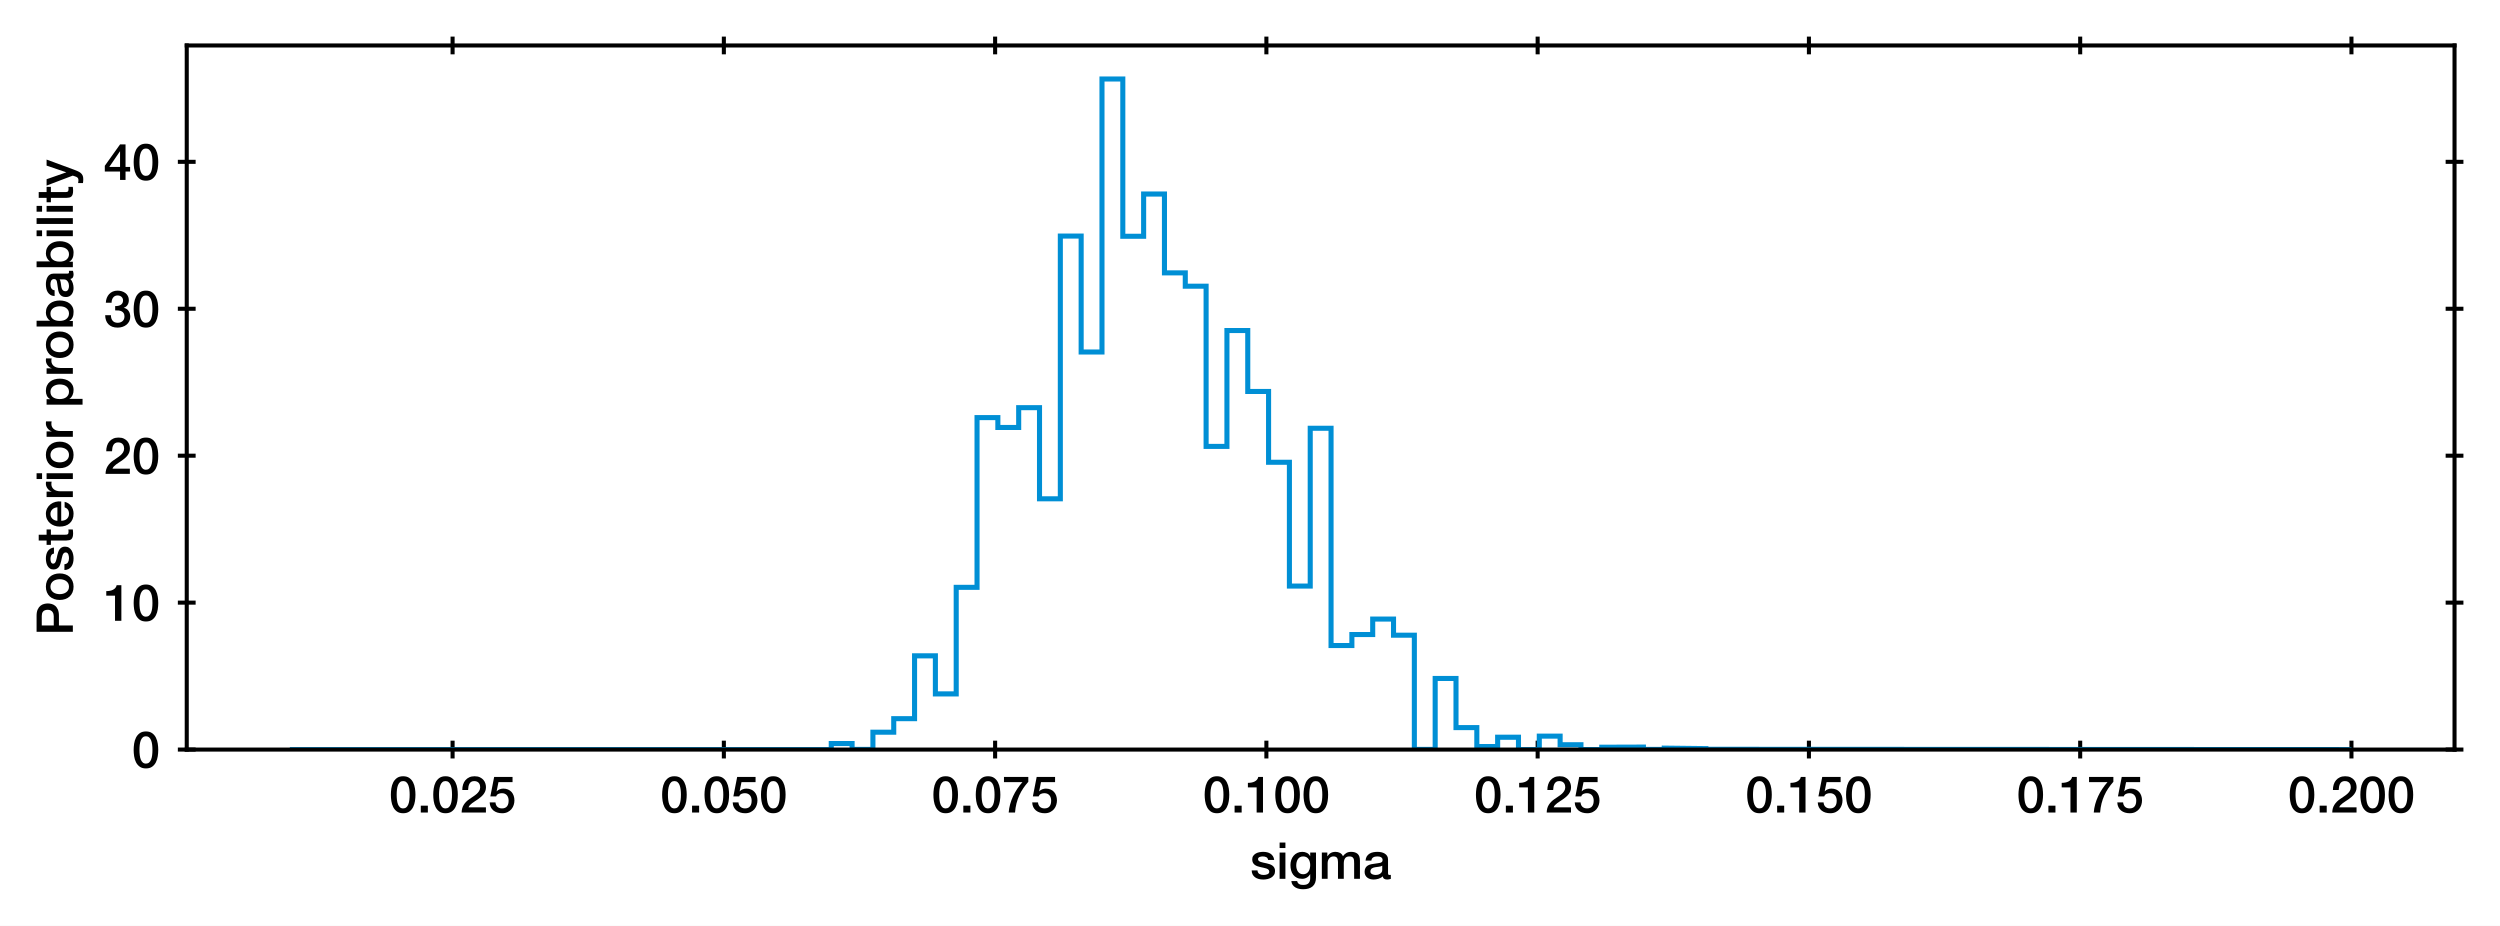
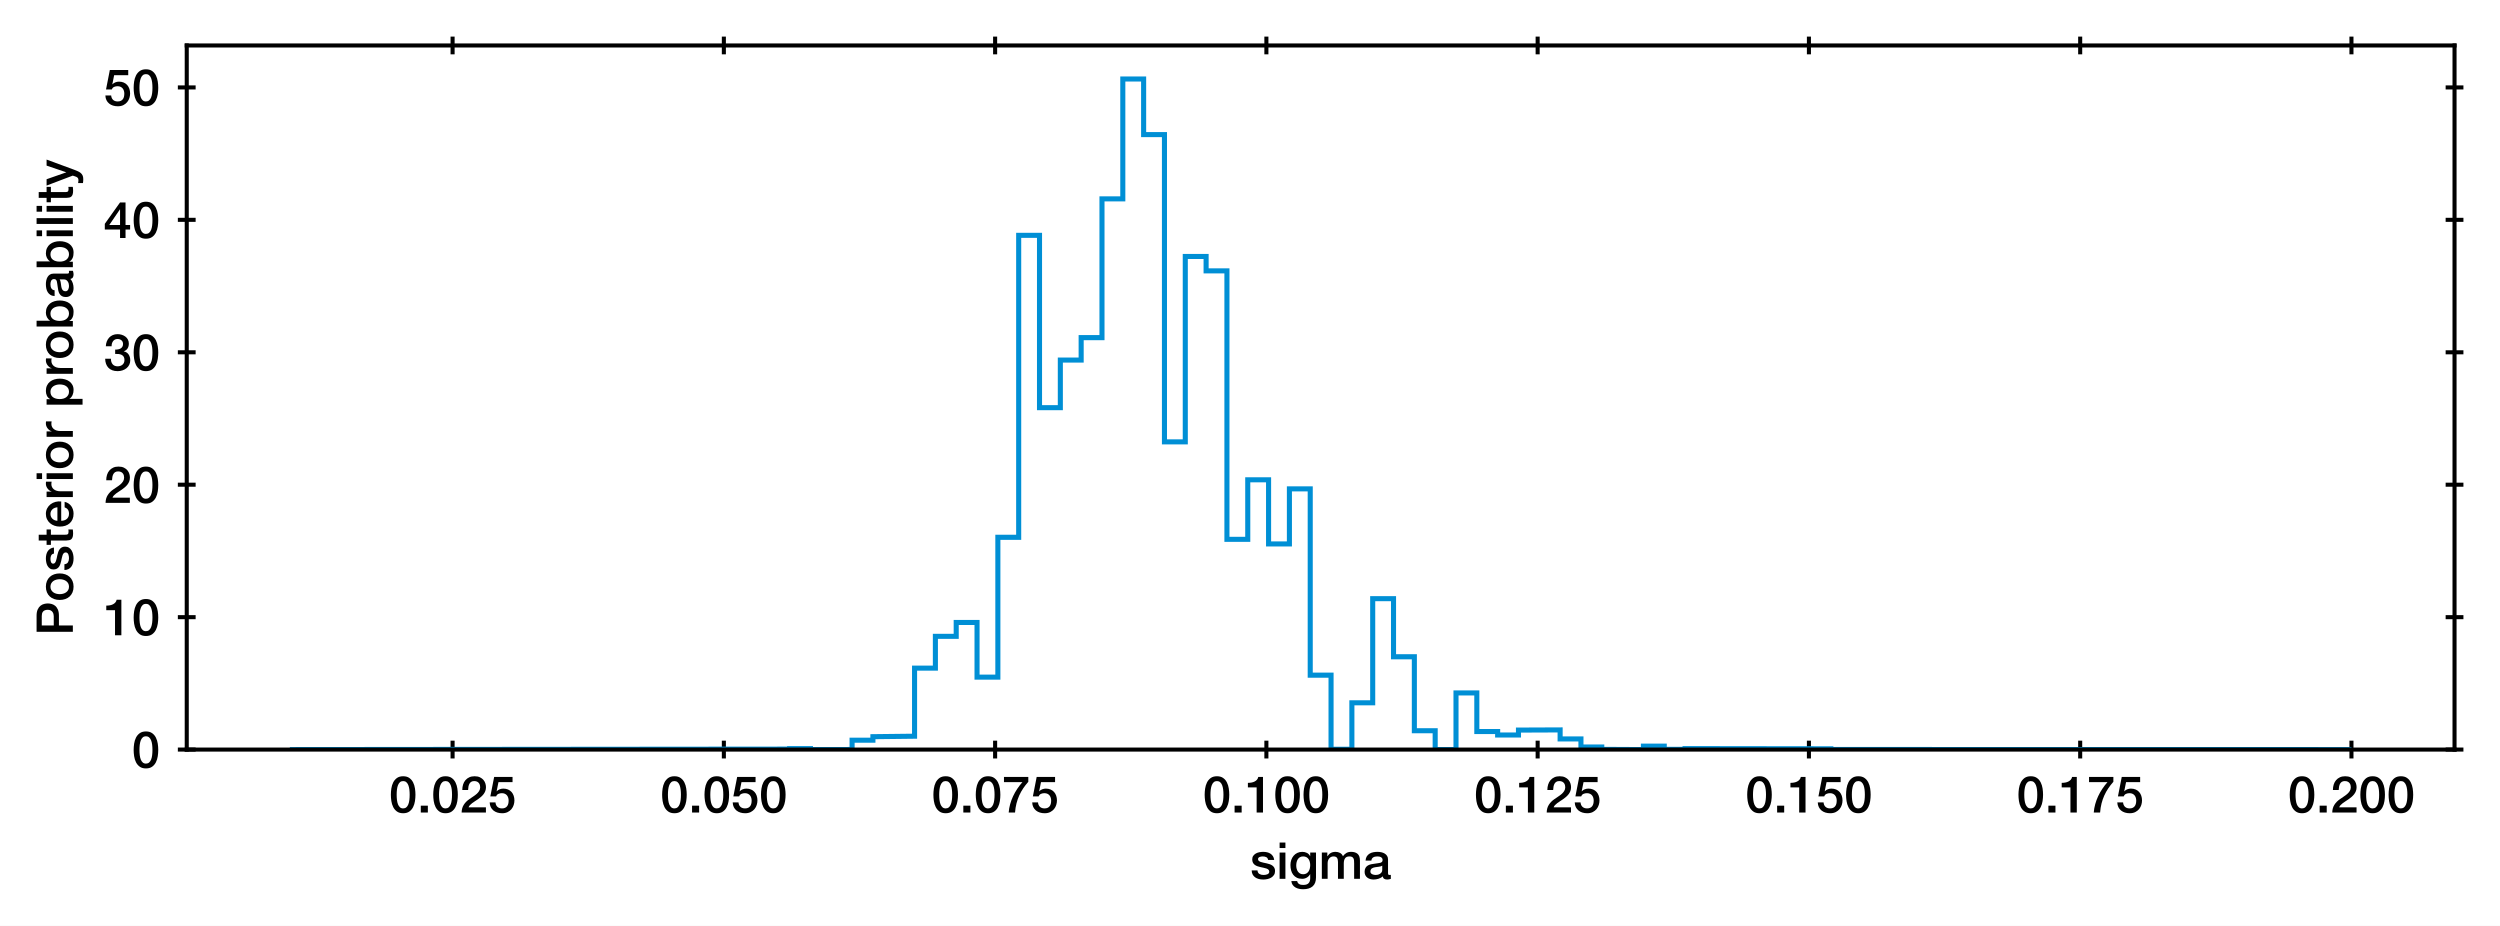
<svg xmlns="http://www.w3.org/2000/svg" xmlns:xlink="http://www.w3.org/1999/xlink" width="492.109pt" height="182.241pt" viewBox="0 0 492.109 182.241" version="1.1">
  <defs>
    <style type="text/css">*{stroke-linejoin: round; stroke-linecap: butt}</style>
  </defs>
  <g id="figure_1">
    <g id="patch_1">
      <path d="M 0 182.241  L 492.109 182.241  L 492.109 0  L 0 0  z " style="fill: #ffffff" />
    </g>
    <g id="axes_1">
      <g id="patch_2">
        <path d="M 36.759 147.55  L 483.159 147.55  L 483.159 8.95  L 36.759 8.95  z " style="fill: #ffffff" />
      </g>
      <g id="matplotlib.axis_1">
        <g id="xtick_1">
          <g id="line2d_1">
            <defs>
-               <path id="m6c14f84d4c" d="M 0 1.75  L 0 -1.75  " style="stroke: #000000; stroke-width: 0.8" />
+               <path id="m38d9c0bdd4" d="M 0 1.75  L 0 -1.75  " style="stroke: #000000; stroke-width: 0.8" />
            </defs>
            <g>
-               <use xlink:href="#m6c14f84d4c" x="89.089" y="147.55" style="stroke: #000000; stroke-width: 0.8" />
+               <use xlink:href="#m38d9c0bdd4" x="89.089" y="147.55" style="stroke: #000000; stroke-width: 0.8" />
            </g>
          </g>
          <g id="line2d_2">
            <g>
-               <use xlink:href="#m6c14f84d4c" x="89.089" y="8.95" style="stroke: #000000; stroke-width: 0.8" />
+               <use xlink:href="#m38d9c0bdd4" x="89.089" y="8.95" style="stroke: #000000; stroke-width: 0.8" />
            </g>
          </g>
          <g id="text_1">
            <g transform="translate(76.57997 159.9406)scale(0.1 -0.1)">
              <defs>
                <path id="HelveticaNeue-Medium-30" d="M 1779 4570  Q 2259 4570 2563 4349  Q 2867 4128 3036 3785  Q 3206 3443 3267 3033  Q 3328 2624 3328 2240  Q 3328 1856 3267 1446  Q 3206 1037 3036 694  Q 2867 352 2563 131  Q 2259 -90 1779 -90  Q 1299 -90 995 131  Q 691 352 521 694  Q 352 1037 291 1446  Q 230 1856 230 2240  Q 230 2624 291 3033  Q 352 3443 521 3785  Q 691 4128 995 4349  Q 1299 4570 1779 4570  z M 1779 518  Q 2016 518 2176 656  Q 2336 794 2429 1027  Q 2522 1261 2560 1574  Q 2598 1888 2598 2240  Q 2598 2592 2560 2902  Q 2522 3213 2429 3449  Q 2336 3686 2176 3824  Q 2016 3962 1779 3962  Q 1536 3962 1379 3824  Q 1222 3686 1129 3449  Q 1037 3213 998 2902  Q 960 2592 960 2240  Q 960 1888 998 1574  Q 1037 1261 1129 1027  Q 1222 794 1379 656  Q 1536 518 1779 518  z " transform="scale(0.015625)" />
                <path id="HelveticaNeue-Medium-2e" d="M 442 864  L 1331 864  L 1331 0  L 442 0  L 442 864  z " transform="scale(0.015625)" />
                <path id="HelveticaNeue-Medium-32" d="M 3309 0  L 250 0  Q 256 557 518 973  Q 781 1389 1235 1696  Q 1453 1856 1689 2006  Q 1926 2157 2124 2329  Q 2323 2502 2451 2704  Q 2579 2906 2586 3168  Q 2586 3290 2557 3427  Q 2528 3565 2445 3683  Q 2362 3802 2214 3882  Q 2067 3962 1830 3962  Q 1613 3962 1469 3875  Q 1325 3789 1238 3638  Q 1152 3488 1110 3283  Q 1069 3078 1062 2842  L 333 2842  Q 333 3213 432 3529  Q 531 3846 729 4076  Q 928 4307 1213 4438  Q 1498 4570 1875 4570  Q 2285 4570 2560 4435  Q 2835 4301 3004 4096  Q 3174 3891 3244 3651  Q 3315 3411 3315 3194  Q 3315 2925 3232 2707  Q 3149 2490 3008 2307  Q 2867 2125 2688 1971  Q 2509 1818 2317 1683  Q 2125 1549 1933 1427  Q 1741 1306 1577 1184  Q 1414 1062 1292 931  Q 1171 800 1126 653  L 3309 653  L 3309 0  z " transform="scale(0.015625)" />
                <path id="HelveticaNeue-Medium-35" d="M 787 4480  L 3104 4480  L 3104 3827  L 1331 3827  L 1101 2688  L 1114 2675  Q 1261 2842 1488 2928  Q 1715 3014 1939 3014  Q 2272 3014 2534 2902  Q 2797 2790 2976 2588  Q 3155 2387 3248 2112  Q 3341 1837 3341 1517  Q 3341 1248 3254 963  Q 3168 678 2979 444  Q 2790 211 2496 60  Q 2202 -90 1792 -90  Q 1466 -90 1187 -3  Q 909 83 697 256  Q 486 429 361 681  Q 237 934 224 1274  L 954 1274  Q 986 909 1203 713  Q 1421 518 1779 518  Q 2010 518 2170 595  Q 2330 672 2429 806  Q 2528 941 2569 1120  Q 2611 1299 2611 1504  Q 2611 1690 2560 1859  Q 2509 2029 2406 2157  Q 2304 2285 2141 2361  Q 1978 2438 1760 2438  Q 1530 2438 1328 2352  Q 1126 2266 1037 2029  L 307 2029  L 787 4480  z " transform="scale(0.015625)" />
              </defs>
              <use xlink:href="#HelveticaNeue-Medium-30" />
              <use xlink:href="#HelveticaNeue-Medium-2e" x="55.6" />
              <use xlink:href="#HelveticaNeue-Medium-30" x="83.4" />
              <use xlink:href="#HelveticaNeue-Medium-32" x="139" />
              <use xlink:href="#HelveticaNeue-Medium-35" x="194.6" />
            </g>
          </g>
        </g>
        <g id="xtick_2">
          <g id="line2d_3">
            <g>
-               <use xlink:href="#m6c14f84d4c" x="142.486" y="147.55" style="stroke: #000000; stroke-width: 0.8" />
+               <use xlink:href="#m38d9c0bdd4" x="142.486" y="147.55" style="stroke: #000000; stroke-width: 0.8" />
            </g>
          </g>
          <g id="line2d_4">
            <g>
-               <use xlink:href="#m6c14f84d4c" x="142.486" y="8.95" style="stroke: #000000; stroke-width: 0.8" />
+               <use xlink:href="#m38d9c0bdd4" x="142.486" y="8.95" style="stroke: #000000; stroke-width: 0.8" />
            </g>
          </g>
          <g id="text_2">
            <g transform="translate(129.9771 159.9406)scale(0.1 -0.1)">
              <use xlink:href="#HelveticaNeue-Medium-30" />
              <use xlink:href="#HelveticaNeue-Medium-2e" x="55.6" />
              <use xlink:href="#HelveticaNeue-Medium-30" x="83.4" />
              <use xlink:href="#HelveticaNeue-Medium-35" x="139" />
              <use xlink:href="#HelveticaNeue-Medium-30" x="194.6" />
            </g>
          </g>
        </g>
        <g id="xtick_3">
          <g id="line2d_5">
            <g>
-               <use xlink:href="#m6c14f84d4c" x="195.883" y="147.55" style="stroke: #000000; stroke-width: 0.8" />
+               <use xlink:href="#m38d9c0bdd4" x="195.883" y="147.55" style="stroke: #000000; stroke-width: 0.8" />
            </g>
          </g>
          <g id="line2d_6">
            <g>
-               <use xlink:href="#m6c14f84d4c" x="195.883" y="8.95" style="stroke: #000000; stroke-width: 0.8" />
+               <use xlink:href="#m38d9c0bdd4" x="195.883" y="8.95" style="stroke: #000000; stroke-width: 0.8" />
            </g>
          </g>
          <g id="text_3">
            <g transform="translate(183.3742 159.9406)scale(0.1 -0.1)">
              <defs>
                <path id="HelveticaNeue-Medium-37" d="M 224 4480  L 3290 4480  L 3290 3872  Q 2938 3475 2650 3049  Q 2362 2624 2147 2147  Q 1933 1670 1798 1139  Q 1664 608 1619 0  L 819 0  Q 858 531 1002 1049  Q 1146 1568 1373 2054  Q 1600 2541 1901 2989  Q 2202 3437 2547 3827  L 224 3827  L 224 4480  z " transform="scale(0.015625)" />
              </defs>
              <use xlink:href="#HelveticaNeue-Medium-30" />
              <use xlink:href="#HelveticaNeue-Medium-2e" x="55.6" />
              <use xlink:href="#HelveticaNeue-Medium-30" x="83.4" />
              <use xlink:href="#HelveticaNeue-Medium-37" x="139" />
              <use xlink:href="#HelveticaNeue-Medium-35" x="194.6" />
            </g>
          </g>
        </g>
        <g id="xtick_4">
          <g id="line2d_7">
            <g>
-               <use xlink:href="#m6c14f84d4c" x="249.28" y="147.55" style="stroke: #000000; stroke-width: 0.8" />
+               <use xlink:href="#m38d9c0bdd4" x="249.28" y="147.55" style="stroke: #000000; stroke-width: 0.8" />
            </g>
          </g>
          <g id="line2d_8">
            <g>
-               <use xlink:href="#m6c14f84d4c" x="249.28" y="8.95" style="stroke: #000000; stroke-width: 0.8" />
+               <use xlink:href="#m38d9c0bdd4" x="249.28" y="8.95" style="stroke: #000000; stroke-width: 0.8" />
            </g>
          </g>
          <g id="text_4">
            <g transform="translate(236.7714 159.9406)scale(0.1 -0.1)">
              <defs>
                <path id="HelveticaNeue-Medium-31" d="M 339 3738  Q 570 3738 787 3776  Q 1005 3814 1181 3904  Q 1357 3994 1481 4134  Q 1606 4275 1645 4480  L 2240 4480  L 2240 0  L 1440 0  L 1440 3162  L 339 3162  L 339 3738  z " transform="scale(0.015625)" />
              </defs>
              <use xlink:href="#HelveticaNeue-Medium-30" />
              <use xlink:href="#HelveticaNeue-Medium-2e" x="55.6" />
              <use xlink:href="#HelveticaNeue-Medium-31" x="83.4" />
              <use xlink:href="#HelveticaNeue-Medium-30" x="139" />
              <use xlink:href="#HelveticaNeue-Medium-30" x="194.6" />
            </g>
          </g>
        </g>
        <g id="xtick_5">
          <g id="line2d_9">
            <g>
-               <use xlink:href="#m6c14f84d4c" x="302.677" y="147.55" style="stroke: #000000; stroke-width: 0.8" />
+               <use xlink:href="#m38d9c0bdd4" x="302.677" y="147.55" style="stroke: #000000; stroke-width: 0.8" />
            </g>
          </g>
          <g id="line2d_10">
            <g>
-               <use xlink:href="#m6c14f84d4c" x="302.677" y="8.95" style="stroke: #000000; stroke-width: 0.8" />
+               <use xlink:href="#m38d9c0bdd4" x="302.677" y="8.95" style="stroke: #000000; stroke-width: 0.8" />
            </g>
          </g>
          <g id="text_5">
            <g transform="translate(290.1685 159.9406)scale(0.1 -0.1)">
              <use xlink:href="#HelveticaNeue-Medium-30" />
              <use xlink:href="#HelveticaNeue-Medium-2e" x="55.6" />
              <use xlink:href="#HelveticaNeue-Medium-31" x="83.4" />
              <use xlink:href="#HelveticaNeue-Medium-32" x="139" />
              <use xlink:href="#HelveticaNeue-Medium-35" x="194.6" />
            </g>
          </g>
        </g>
        <g id="xtick_6">
          <g id="line2d_11">
            <g>
-               <use xlink:href="#m6c14f84d4c" x="356.074" y="147.55" style="stroke: #000000; stroke-width: 0.8" />
+               <use xlink:href="#m38d9c0bdd4" x="356.074" y="147.55" style="stroke: #000000; stroke-width: 0.8" />
            </g>
          </g>
          <g id="line2d_12">
            <g>
-               <use xlink:href="#m6c14f84d4c" x="356.074" y="8.95" style="stroke: #000000; stroke-width: 0.8" />
+               <use xlink:href="#m38d9c0bdd4" x="356.074" y="8.95" style="stroke: #000000; stroke-width: 0.8" />
            </g>
          </g>
          <g id="text_6">
            <g transform="translate(343.5656 159.9406)scale(0.1 -0.1)">
              <use xlink:href="#HelveticaNeue-Medium-30" />
              <use xlink:href="#HelveticaNeue-Medium-2e" x="55.6" />
              <use xlink:href="#HelveticaNeue-Medium-31" x="83.4" />
              <use xlink:href="#HelveticaNeue-Medium-35" x="139" />
              <use xlink:href="#HelveticaNeue-Medium-30" x="194.6" />
            </g>
          </g>
        </g>
        <g id="xtick_7">
          <g id="line2d_13">
            <g>
-               <use xlink:href="#m6c14f84d4c" x="409.471" y="147.55" style="stroke: #000000; stroke-width: 0.8" />
+               <use xlink:href="#m38d9c0bdd4" x="409.471" y="147.55" style="stroke: #000000; stroke-width: 0.8" />
            </g>
          </g>
          <g id="line2d_14">
            <g>
-               <use xlink:href="#m6c14f84d4c" x="409.471" y="8.95" style="stroke: #000000; stroke-width: 0.8" />
+               <use xlink:href="#m38d9c0bdd4" x="409.471" y="8.95" style="stroke: #000000; stroke-width: 0.8" />
            </g>
          </g>
          <g id="text_7">
            <g transform="translate(396.9627 159.9406)scale(0.1 -0.1)">
              <use xlink:href="#HelveticaNeue-Medium-30" />
              <use xlink:href="#HelveticaNeue-Medium-2e" x="55.6" />
              <use xlink:href="#HelveticaNeue-Medium-31" x="83.4" />
              <use xlink:href="#HelveticaNeue-Medium-37" x="139" />
              <use xlink:href="#HelveticaNeue-Medium-35" x="194.6" />
            </g>
          </g>
        </g>
        <g id="xtick_8">
          <g id="line2d_15">
            <g>
-               <use xlink:href="#m6c14f84d4c" x="462.868" y="147.55" style="stroke: #000000; stroke-width: 0.8" />
+               <use xlink:href="#m38d9c0bdd4" x="462.868" y="147.55" style="stroke: #000000; stroke-width: 0.8" />
            </g>
          </g>
          <g id="line2d_16">
            <g>
-               <use xlink:href="#m6c14f84d4c" x="462.868" y="8.95" style="stroke: #000000; stroke-width: 0.8" />
+               <use xlink:href="#m38d9c0bdd4" x="462.868" y="8.95" style="stroke: #000000; stroke-width: 0.8" />
            </g>
          </g>
          <g id="text_8">
            <g transform="translate(450.3599 159.9406)scale(0.1 -0.1)">
              <use xlink:href="#HelveticaNeue-Medium-30" />
              <use xlink:href="#HelveticaNeue-Medium-2e" x="55.6" />
              <use xlink:href="#HelveticaNeue-Medium-32" x="83.4" />
              <use xlink:href="#HelveticaNeue-Medium-30" x="139" />
              <use xlink:href="#HelveticaNeue-Medium-30" x="194.6" />
            </g>
          </g>
        </g>
        <g id="text_9">
          <g transform="translate(246.0648 172.9906)scale(0.1 -0.1)">
            <defs>
              <path id="HelveticaNeue-Medium-73" d="M 934 1062  Q 966 742 1177 614  Q 1389 486 1683 486  Q 1786 486 1917 502  Q 2048 518 2163 563  Q 2278 608 2352 694  Q 2426 781 2419 921  Q 2413 1062 2317 1152  Q 2221 1242 2070 1296  Q 1920 1350 1728 1388  Q 1536 1427 1338 1472  Q 1133 1517 944 1581  Q 755 1645 604 1753  Q 454 1862 364 2032  Q 275 2202 275 2451  Q 275 2720 406 2902  Q 538 3085 739 3197  Q 941 3309 1187 3353  Q 1434 3398 1658 3398  Q 1914 3398 2147 3344  Q 2381 3290 2569 3168  Q 2758 3046 2883 2851  Q 3008 2656 3040 2381  L 2278 2381  Q 2227 2643 2038 2732  Q 1850 2822 1606 2822  Q 1530 2822 1424 2809  Q 1318 2797 1225 2761  Q 1133 2726 1069 2659  Q 1005 2592 1005 2483  Q 1005 2349 1097 2265  Q 1190 2182 1340 2128  Q 1491 2074 1683 2035  Q 1875 1997 2080 1952  Q 2278 1907 2470 1843  Q 2662 1779 2812 1670  Q 2963 1562 3056 1395  Q 3149 1229 3149 986  Q 3149 691 3014 486  Q 2880 282 2665 154  Q 2451 26 2188 -32  Q 1926 -90 1670 -90  Q 1357 -90 1091 -19  Q 826 51 630 195  Q 435 339 323 553  Q 211 768 205 1062  L 934 1062  z " transform="scale(0.015625)" />
              <path id="HelveticaNeue-Medium-69" d="M 403 4570  L 1133 4570  L 1133 3878  L 403 3878  L 403 4570  z M 403 3309  L 1133 3309  L 1133 0  L 403 0  L 403 3309  z " transform="scale(0.015625)" />
              <path id="HelveticaNeue-Medium-67" d="M 3443 173  Q 3443 -576 3024 -944  Q 2605 -1312 1818 -1312  Q 1568 -1312 1315 -1261  Q 1062 -1210 854 -1088  Q 646 -966 505 -768  Q 365 -570 339 -282  L 1069 -282  Q 1101 -435 1177 -531  Q 1254 -627 1360 -681  Q 1466 -736 1594 -752  Q 1722 -768 1862 -768  Q 2304 -768 2509 -550  Q 2714 -333 2714 77  L 2714 582  L 2701 582  Q 2547 307 2281 153  Q 2016 0 1709 0  Q 1312 0 1033 137  Q 755 275 572 515  Q 390 755 307 1068  Q 224 1382 224 1741  Q 224 2074 326 2374  Q 429 2675 621 2902  Q 813 3130 1091 3264  Q 1370 3398 1722 3398  Q 2035 3398 2297 3267  Q 2560 3136 2701 2854  L 2714 2854  L 2714 3309  L 3443 3309  L 3443 173  z M 1824 576  Q 2067 576 2236 675  Q 2406 774 2512 937  Q 2618 1101 2666 1309  Q 2714 1517 2714 1728  Q 2714 1939 2662 2137  Q 2611 2336 2505 2489  Q 2400 2643 2230 2732  Q 2061 2822 1824 2822  Q 1581 2822 1414 2720  Q 1248 2618 1145 2454  Q 1043 2291 998 2083  Q 954 1875 954 1670  Q 954 1466 1005 1270  Q 1056 1075 1161 921  Q 1267 768 1430 672  Q 1594 576 1824 576  z " transform="scale(0.015625)" />
              <path id="HelveticaNeue-Medium-6d" d="M 384 3309  L 1075 3309  L 1075 2848  L 1094 2848  Q 1178 2970 1274 3072  Q 1370 3174 1488 3244  Q 1606 3315 1760 3356  Q 1914 3398 2112 3398  Q 2413 3398 2672 3264  Q 2931 3130 3040 2848  Q 3226 3104 3469 3251  Q 3712 3398 4077 3398  Q 4602 3398 4893 3142  Q 5184 2886 5184 2285  L 5184 0  L 4454 0  L 4454 1933  Q 4454 2131 4441 2294  Q 4429 2458 4368 2576  Q 4307 2694 4185 2758  Q 4064 2822 3853 2822  Q 3482 2822 3315 2592  Q 3149 2362 3149 1939  L 3149 0  L 2419 0  L 2419 2125  Q 2419 2470 2294 2646  Q 2170 2822 1837 2822  Q 1696 2822 1565 2764  Q 1434 2707 1334 2598  Q 1235 2490 1174 2330  Q 1114 2170 1114 1965  L 1114 0  L 384 0  L 384 3309  z " transform="scale(0.015625)" />
              <path id="HelveticaNeue-Medium-61" d="M 3155 736  Q 3155 602 3190 544  Q 3226 486 3328 486  Q 3360 486 3405 486  Q 3450 486 3507 499  L 3507 -6  Q 3469 -19 3408 -35  Q 3347 -51 3283 -64  Q 3219 -77 3155 -83  Q 3091 -90 3046 -90  Q 2822 -90 2675 0  Q 2528 90 2483 314  Q 2266 102 1949 6  Q 1632 -90 1338 -90  Q 1114 -90 909 -29  Q 704 32 547 150  Q 390 269 297 451  Q 205 634 205 877  Q 205 1184 317 1376  Q 429 1568 611 1677  Q 794 1786 1021 1834  Q 1248 1882 1478 1907  Q 1677 1946 1856 1962  Q 2035 1978 2172 2016  Q 2310 2054 2390 2134  Q 2470 2214 2470 2374  Q 2470 2515 2403 2604  Q 2336 2694 2237 2742  Q 2138 2790 2016 2806  Q 1894 2822 1786 2822  Q 1478 2822 1280 2694  Q 1082 2566 1056 2298  L 326 2298  Q 346 2618 480 2829  Q 614 3040 822 3168  Q 1030 3296 1292 3347  Q 1555 3398 1830 3398  Q 2074 3398 2310 3347  Q 2547 3296 2736 3181  Q 2925 3066 3040 2883  Q 3155 2701 3155 2438  L 3155 736  z M 2426 1658  Q 2259 1549 2016 1526  Q 1773 1504 1530 1459  Q 1414 1440 1305 1405  Q 1197 1370 1113 1309  Q 1030 1248 982 1149  Q 934 1050 934 909  Q 934 787 1004 704  Q 1075 621 1174 573  Q 1274 525 1392 505  Q 1510 486 1606 486  Q 1728 486 1869 518  Q 2010 550 2134 627  Q 2259 704 2342 822  Q 2426 941 2426 1114  L 2426 1658  z " transform="scale(0.015625)" />
            </defs>
            <use xlink:href="#HelveticaNeue-Medium-73" />
            <use xlink:href="#HelveticaNeue-Medium-69" x="51.9" />
            <use xlink:href="#HelveticaNeue-Medium-67" x="76" />
            <use xlink:href="#HelveticaNeue-Medium-6d" x="135.3" />
            <use xlink:href="#HelveticaNeue-Medium-61" x="222.3" />
          </g>
        </g>
      </g>
      <g id="matplotlib.axis_2">
        <g id="ytick_1">
          <g id="line2d_17">
            <defs>
-               <path id="m6de3716baa" d="M 1.75 0  L -1.75 -0  " style="stroke: #000000; stroke-width: 0.8" />
+               <path id="ma0e7d5ade1" d="M 1.75 0  L -1.75 -0  " style="stroke: #000000; stroke-width: 0.8" />
            </defs>
            <g>
-               <use xlink:href="#m6de3716baa" x="36.759" y="147.55" style="stroke: #000000; stroke-width: 0.8" />
+               <use xlink:href="#ma0e7d5ade1" x="36.759" y="147.55" style="stroke: #000000; stroke-width: 0.8" />
            </g>
          </g>
          <g id="line2d_18">
            <g>
-               <use xlink:href="#m6de3716baa" x="483.159" y="147.55" style="stroke: #000000; stroke-width: 0.8" />
+               <use xlink:href="#ma0e7d5ade1" x="483.159" y="147.55" style="stroke: #000000; stroke-width: 0.8" />
            </g>
          </g>
          <g id="text_10">
            <g transform="translate(25.95 151.1203)scale(0.1 -0.1)">
              <use xlink:href="#HelveticaNeue-Medium-30" />
            </g>
          </g>
        </g>
        <g id="ytick_2">
          <g id="line2d_19">
            <g>
-               <use xlink:href="#m6de3716baa" x="36.759" y="118.626" style="stroke: #000000; stroke-width: 0.8" />
+               <use xlink:href="#ma0e7d5ade1" x="36.759" y="121.482" style="stroke: #000000; stroke-width: 0.8" />
            </g>
          </g>
          <g id="line2d_20">
            <g>
-               <use xlink:href="#m6de3716baa" x="483.159" y="118.626" style="stroke: #000000; stroke-width: 0.8" />
+               <use xlink:href="#ma0e7d5ade1" x="483.159" y="121.482" style="stroke: #000000; stroke-width: 0.8" />
            </g>
          </g>
          <g id="text_11">
-             <g transform="translate(20.39062 122.1965)scale(0.1 -0.1)">
+             <g transform="translate(20.39062 125.0523)scale(0.1 -0.1)">
              <use xlink:href="#HelveticaNeue-Medium-31" />
              <use xlink:href="#HelveticaNeue-Medium-30" x="55.6" />
            </g>
          </g>
        </g>
        <g id="ytick_3">
          <g id="line2d_21">
            <g>
-               <use xlink:href="#m6de3716baa" x="36.759" y="89.702" style="stroke: #000000; stroke-width: 0.8" />
+               <use xlink:href="#ma0e7d5ade1" x="36.759" y="95.414" style="stroke: #000000; stroke-width: 0.8" />
            </g>
          </g>
          <g id="line2d_22">
            <g>
-               <use xlink:href="#m6de3716baa" x="483.159" y="89.702" style="stroke: #000000; stroke-width: 0.8" />
+               <use xlink:href="#ma0e7d5ade1" x="483.159" y="95.414" style="stroke: #000000; stroke-width: 0.8" />
            </g>
          </g>
          <g id="text_12">
-             <g transform="translate(20.39062 93.27261)scale(0.1 -0.1)">
+             <g transform="translate(20.39062 98.98436)scale(0.1 -0.1)">
              <use xlink:href="#HelveticaNeue-Medium-32" />
              <use xlink:href="#HelveticaNeue-Medium-30" x="55.6" />
            </g>
          </g>
        </g>
        <g id="ytick_4">
          <g id="line2d_23">
            <g>
-               <use xlink:href="#m6de3716baa" x="36.759" y="60.778" style="stroke: #000000; stroke-width: 0.8" />
+               <use xlink:href="#ma0e7d5ade1" x="36.759" y="69.346" style="stroke: #000000; stroke-width: 0.8" />
            </g>
          </g>
          <g id="line2d_24">
            <g>
-               <use xlink:href="#m6de3716baa" x="483.159" y="60.778" style="stroke: #000000; stroke-width: 0.8" />
+               <use xlink:href="#ma0e7d5ade1" x="483.159" y="69.346" style="stroke: #000000; stroke-width: 0.8" />
            </g>
          </g>
          <g id="text_13">
-             <g transform="translate(20.39062 64.34875)scale(0.1 -0.1)">
+             <g transform="translate(20.39062 72.91639)scale(0.1 -0.1)">
              <defs>
                <path id="HelveticaNeue-Medium-33" d="M 1459 2624  Q 1638 2618 1817 2650  Q 1997 2682 2137 2762  Q 2278 2842 2364 2982  Q 2451 3123 2451 3328  Q 2451 3616 2256 3789  Q 2061 3962 1754 3962  Q 1562 3962 1421 3885  Q 1280 3808 1187 3677  Q 1094 3546 1049 3382  Q 1005 3219 1011 3046  L 282 3046  Q 294 3373 403 3651  Q 512 3930 701 4134  Q 890 4339 1158 4454  Q 1427 4570 1766 4570  Q 2029 4570 2281 4493  Q 2534 4416 2736 4269  Q 2938 4122 3059 3894  Q 3181 3667 3181 3373  Q 3181 3034 3027 2781  Q 2874 2528 2547 2413  L 2547 2400  Q 2931 2323 3145 2019  Q 3360 1715 3360 1280  Q 3360 960 3232 707  Q 3104 454 2886 278  Q 2669 102 2381 6  Q 2093 -90 1773 -90  Q 1382 -90 1091 22  Q 800 134 605 339  Q 410 544 307 832  Q 205 1120 198 1472  L 928 1472  Q 915 1062 1129 790  Q 1344 518 1773 518  Q 2138 518 2384 726  Q 2630 934 2630 1318  Q 2630 1581 2528 1734  Q 2426 1888 2259 1968  Q 2093 2048 1885 2067  Q 1677 2086 1459 2080  L 1459 2624  z " transform="scale(0.015625)" />
              </defs>
              <use xlink:href="#HelveticaNeue-Medium-33" />
              <use xlink:href="#HelveticaNeue-Medium-30" x="55.6" />
            </g>
          </g>
        </g>
        <g id="ytick_5">
          <g id="line2d_25">
            <g>
-               <use xlink:href="#m6de3716baa" x="36.759" y="31.855" style="stroke: #000000; stroke-width: 0.8" />
+               <use xlink:href="#ma0e7d5ade1" x="36.759" y="43.278" style="stroke: #000000; stroke-width: 0.8" />
            </g>
          </g>
          <g id="line2d_26">
            <g>
-               <use xlink:href="#m6de3716baa" x="483.159" y="31.855" style="stroke: #000000; stroke-width: 0.8" />
+               <use xlink:href="#ma0e7d5ade1" x="483.159" y="43.278" style="stroke: #000000; stroke-width: 0.8" />
            </g>
          </g>
          <g id="text_14">
-             <g transform="translate(20.39062 35.4249)scale(0.1 -0.1)">
+             <g transform="translate(20.39062 46.84841)scale(0.1 -0.1)">
              <defs>
                <path id="HelveticaNeue-Medium-34" d="M 717 1638  L 2074 1638  L 2074 3610  L 2061 3610  L 717 1638  z M 3341 1062  L 2765 1062  L 2765 0  L 2074 0  L 2074 1062  L 154 1062  L 154 1786  L 2074 4480  L 2765 4480  L 2765 1638  L 3341 1638  L 3341 1062  z " transform="scale(0.015625)" />
              </defs>
              <use xlink:href="#HelveticaNeue-Medium-34" />
              <use xlink:href="#HelveticaNeue-Medium-30" x="55.6" />
            </g>
          </g>
        </g>
-         <g id="text_15">
+         <g id="ytick_6">
+           <g id="line2d_27">
+             <g>
+               <use xlink:href="#ma0e7d5ade1" x="36.759" y="17.21" style="stroke: #000000; stroke-width: 0.8" />
+             </g>
+           </g>
+           <g id="line2d_28">
+             <g>
+               <use xlink:href="#ma0e7d5ade1" x="483.159" y="17.21" style="stroke: #000000; stroke-width: 0.8" />
+             </g>
+           </g>
+           <g id="text_15">
+             <g transform="translate(20.39062 20.78044)scale(0.1 -0.1)">
+               <use xlink:href="#HelveticaNeue-Medium-35" />
+               <use xlink:href="#HelveticaNeue-Medium-30" x="55.6" />
+             </g>
+           </g>
+         </g>
+         <g id="text_16">
          <g transform="translate(14.34062 125.125)rotate(-90)scale(0.1 -0.1)">
            <defs>
              <path id="HelveticaNeue-Medium-50" d="M 486 4570  L 2502 4570  Q 2989 4570 3296 4429  Q 3603 4288 3769 4077  Q 3936 3866 3997 3616  Q 4058 3366 4058 3155  Q 4058 2944 3997 2697  Q 3936 2451 3769 2240  Q 3603 2029 3296 1891  Q 2989 1754 2502 1754  L 1286 1754  L 1286 0  L 486 0  L 486 4570  z M 1286 2406  L 2458 2406  Q 2592 2406 2733 2444  Q 2874 2483 2992 2569  Q 3110 2656 3184 2800  Q 3258 2944 3258 3162  Q 3258 3386 3194 3533  Q 3130 3680 3021 3766  Q 2912 3853 2771 3885  Q 2630 3917 2470 3917  L 1286 3917  L 1286 2406  z " transform="scale(0.015625)" />
              <path id="HelveticaNeue-Medium-6f" d="M 1901 -90  Q 1504 -90 1193 41  Q 883 173 668 403  Q 454 634 342 954  Q 230 1274 230 1658  Q 230 2035 342 2355  Q 454 2675 668 2905  Q 883 3136 1193 3267  Q 1504 3398 1901 3398  Q 2298 3398 2608 3267  Q 2918 3136 3132 2905  Q 3347 2675 3459 2355  Q 3571 2035 3571 1658  Q 3571 1274 3459 954  Q 3347 634 3132 403  Q 2918 173 2608 41  Q 2298 -90 1901 -90  z M 1901 486  Q 2144 486 2323 588  Q 2502 691 2617 857  Q 2733 1024 2787 1232  Q 2842 1440 2842 1658  Q 2842 1869 2787 2080  Q 2733 2291 2617 2454  Q 2502 2618 2323 2720  Q 2144 2822 1901 2822  Q 1658 2822 1478 2720  Q 1299 2618 1184 2454  Q 1069 2291 1014 2080  Q 960 1869 960 1658  Q 960 1440 1014 1232  Q 1069 1024 1184 857  Q 1299 691 1478 588  Q 1658 486 1901 486  z " transform="scale(0.015625)" />
              <path id="HelveticaNeue-Medium-74" d="M 51 3309  L 602 3309  L 602 4301  L 1331 4301  L 1331 3309  L 1990 3309  L 1990 2765  L 1331 2765  L 1331 998  Q 1331 883 1340 800  Q 1350 717 1385 659  Q 1421 602 1491 573  Q 1562 544 1683 544  Q 1760 544 1837 547  Q 1914 550 1990 570  L 1990 6  Q 1869 -6 1753 -19  Q 1638 -32 1517 -32  Q 1229 -32 1053 22  Q 877 77 777 182  Q 678 288 643 448  Q 608 608 602 813  L 602 2765  L 51 2765  L 51 3309  z " transform="scale(0.015625)" />
              <path id="HelveticaNeue-Medium-65" d="M 2656 1946  Q 2643 2118 2582 2278  Q 2522 2438 2416 2556  Q 2310 2675 2160 2748  Q 2010 2822 1824 2822  Q 1632 2822 1475 2755  Q 1318 2688 1206 2569  Q 1094 2451 1027 2291  Q 960 2131 954 1946  L 2656 1946  z M 954 1466  Q 954 1274 1008 1094  Q 1062 915 1171 780  Q 1280 646 1446 566  Q 1613 486 1843 486  Q 2163 486 2358 624  Q 2554 762 2650 1037  L 3341 1037  Q 3283 768 3142 557  Q 3002 346 2803 202  Q 2605 58 2358 -16  Q 2112 -90 1843 -90  Q 1453 -90 1152 38  Q 851 166 643 396  Q 435 627 329 947  Q 224 1267 224 1651  Q 224 2003 336 2320  Q 448 2637 656 2877  Q 864 3117 1158 3257  Q 1453 3398 1824 3398  Q 2214 3398 2524 3235  Q 2835 3072 3040 2803  Q 3245 2534 3337 2185  Q 3430 1837 3386 1466  L 954 1466  z " transform="scale(0.015625)" />
              <path id="HelveticaNeue-Medium-72" d="M 384 3309  L 1069 3309  L 1069 2669  L 1082 2669  Q 1114 2803 1206 2931  Q 1299 3059 1430 3164  Q 1562 3270 1722 3334  Q 1882 3398 2048 3398  Q 2176 3398 2224 3392  Q 2272 3386 2323 3379  L 2323 2675  Q 2246 2688 2166 2697  Q 2086 2707 2010 2707  Q 1824 2707 1661 2633  Q 1498 2560 1376 2416  Q 1254 2272 1184 2061  Q 1114 1850 1114 1574  L 1114 0  L 384 0  L 384 3309  z " transform="scale(0.015625)" />
              <path id="HelveticaNeue-Medium-20" transform="scale(0.015625)" />
              <path id="HelveticaNeue-Medium-70" d="M 403 3309  L 1094 3309  L 1094 2861  L 1107 2861  Q 1261 3149 1536 3273  Q 1811 3398 2131 3398  Q 2522 3398 2813 3260  Q 3104 3123 3296 2883  Q 3488 2643 3584 2323  Q 3680 2003 3680 1638  Q 3680 1306 3593 992  Q 3507 678 3331 438  Q 3155 198 2886 54  Q 2618 -90 2253 -90  Q 2093 -90 1933 -61  Q 1773 -32 1625 32  Q 1478 96 1353 195  Q 1229 294 1146 429  L 1133 429  L 1133 -1222  L 403 -1222  L 403 3309  z M 2950 1651  Q 2950 1875 2892 2086  Q 2835 2298 2720 2461  Q 2605 2624 2432 2723  Q 2259 2822 2035 2822  Q 1574 2822 1340 2502  Q 1107 2182 1107 1651  Q 1107 1402 1168 1187  Q 1229 973 1350 819  Q 1472 666 1641 576  Q 1811 486 2035 486  Q 2285 486 2457 588  Q 2630 691 2742 854  Q 2854 1018 2902 1226  Q 2950 1434 2950 1651  z " transform="scale(0.015625)" />
              <path id="HelveticaNeue-Medium-62" d="M 403 4570  L 1133 4570  L 1133 2880  L 1146 2880  Q 1222 3002 1331 3098  Q 1440 3194 1571 3261  Q 1702 3328 1846 3363  Q 1990 3398 2131 3398  Q 2522 3398 2813 3260  Q 3104 3123 3296 2883  Q 3488 2643 3584 2323  Q 3680 2003 3680 1638  Q 3680 1306 3593 992  Q 3507 678 3331 438  Q 3155 198 2886 54  Q 2618 -90 2253 -90  Q 2086 -90 1916 -67  Q 1747 -45 1593 19  Q 1440 83 1315 185  Q 1190 288 1107 454  L 1094 454  L 1094 0  L 403 0  L 403 4570  z M 2950 1651  Q 2950 1875 2892 2086  Q 2835 2298 2720 2461  Q 2605 2624 2432 2723  Q 2259 2822 2035 2822  Q 1574 2822 1340 2502  Q 1107 2182 1107 1651  Q 1107 1402 1168 1187  Q 1229 973 1350 819  Q 1472 666 1641 576  Q 1811 486 2035 486  Q 2285 486 2457 588  Q 2630 691 2742 854  Q 2854 1018 2902 1226  Q 2950 1434 2950 1651  z " transform="scale(0.015625)" />
              <path id="HelveticaNeue-Medium-6c" d="M 403 4570  L 1133 4570  L 1133 0  L 403 0  L 403 4570  z " transform="scale(0.015625)" />
              <path id="HelveticaNeue-Medium-79" d="M 19 3309  L 819 3309  L 1683 838  L 1696 838  L 2534 3309  L 3296 3309  L 2010 -179  Q 1920 -403 1833 -608  Q 1747 -813 1622 -969  Q 1498 -1126 1312 -1219  Q 1126 -1312 838 -1312  Q 582 -1312 333 -1274  L 333 -659  Q 422 -672 505 -688  Q 589 -704 678 -704  Q 806 -704 889 -672  Q 973 -640 1027 -579  Q 1082 -518 1120 -435  Q 1158 -352 1190 -243  L 1274 13  L 19 3309  z " transform="scale(0.015625)" />
            </defs>
            <use xlink:href="#HelveticaNeue-Medium-50" />
            <use xlink:href="#HelveticaNeue-Medium-6f" x="66.7" />
            <use xlink:href="#HelveticaNeue-Medium-73" x="126" />
            <use xlink:href="#HelveticaNeue-Medium-74" x="177.9" />
            <use xlink:href="#HelveticaNeue-Medium-65" x="211.2" />
            <use xlink:href="#HelveticaNeue-Medium-72" x="266.8" />
            <use xlink:href="#HelveticaNeue-Medium-69" x="302" />
            <use xlink:href="#HelveticaNeue-Medium-6f" x="326.1" />
            <use xlink:href="#HelveticaNeue-Medium-72" x="385.4" />
            <use xlink:href="#HelveticaNeue-Medium-20" x="420.6" />
            <use xlink:href="#HelveticaNeue-Medium-70" x="448.4" />
            <use xlink:href="#HelveticaNeue-Medium-72" x="509.5" />
            <use xlink:href="#HelveticaNeue-Medium-6f" x="542.95" />
            <use xlink:href="#HelveticaNeue-Medium-62" x="602.25" />
            <use xlink:href="#HelveticaNeue-Medium-61" x="663.35" />
            <use xlink:href="#HelveticaNeue-Medium-62" x="718.95" />
            <use xlink:href="#HelveticaNeue-Medium-69" x="780.05" />
            <use xlink:href="#HelveticaNeue-Medium-6c" x="804.15" />
            <use xlink:href="#HelveticaNeue-Medium-69" x="828.25" />
            <use xlink:href="#HelveticaNeue-Medium-74" x="852.35" />
            <use xlink:href="#HelveticaNeue-Medium-79" x="885.65" />
          </g>
        </g>
      </g>
      <g id="patch_3">
-         <path d="M 57.05 147.55  L 163.629 147.549  L 163.629 146.364  L 167.728 146.364  L 167.728 147.51  L 171.827 147.51  L 171.827 144.126  L 175.926 144.126  L 175.926 141.467  L 180.025 141.467  L 180.025 129.096  L 184.125 129.096  L 184.125 136.589  L 188.224 136.589  L 188.224 115.616  L 192.323 115.616  L 192.323 82.205  L 196.422 82.205  L 196.422 84.143  L 200.521 84.143  L 200.521 80.249  L 204.621 80.249  L 204.621 98.187  L 208.72 98.187  L 208.72 46.471  L 212.819 46.471  L 212.819 69.294  L 216.918 69.294  L 216.918 15.55  L 221.017 15.55  L 221.017 46.509  L 225.116 46.509  L 225.116 38.194  L 229.216 38.194  L 229.216 53.708  L 233.315 53.708  L 233.315 56.341  L 237.414 56.341  L 237.414 87.87  L 241.513 87.87  L 241.513 65.065  L 245.612 65.065  L 245.612 77.054  L 249.711 77.054  L 249.711 90.995  L 253.811 90.995  L 253.811 115.367  L 257.91 115.367  L 257.91 84.306  L 262.009 84.306  L 262.009 127.068  L 266.108 127.068  L 266.108 124.901  L 270.207 124.901  L 270.207 121.855  L 274.306 121.855  L 274.306 125.032  L 278.406 125.032  L 278.406 147.512  L 282.505 147.512  L 282.505 133.554  L 286.604 133.554  L 286.604 143.228  L 290.703 143.228  L 290.703 146.951  L 294.802 146.951  L 294.802 145.119  L 298.902 145.119  L 298.902 147.55  L 303.001 147.55  L 303.001 144.904  L 307.1 144.904  L 307.1 146.592  L 311.199 146.592  L 311.199 147.54  L 315.298 147.54  L 315.298 147.086  L 323.497 147.058  L 323.497 147.511  L 327.596 147.511  L 327.596 147.263  L 335.794 147.359  L 335.794 147.491  L 462.868 147.55  L 462.868 147.55  " clip-path="url(#p679d369975)" style="fill: none; stroke: #008fd5; stroke-linejoin: miter" />
+         <path d="M 57.05 147.55  L 155.43 147.454  L 155.43 147.352  L 159.53 147.352  L 159.53 147.545  L 167.728 147.534  L 167.728 145.701  L 171.827 145.701  L 171.827 145.013  L 180.025 144.918  L 180.025 131.514  L 184.125 131.514  L 184.125 125.257  L 188.224 125.257  L 188.224 122.533  L 192.323 122.533  L 192.323 133.288  L 196.422 133.288  L 196.422 105.765  L 200.521 105.765  L 200.521 46.328  L 204.621 46.328  L 204.621 80.244  L 208.72 80.244  L 208.72 70.878  L 212.819 70.878  L 212.819 66.462  L 216.918 66.462  L 216.918 39.143  L 221.017 39.143  L 221.017 15.55  L 225.116 15.55  L 225.116 26.491  L 229.216 26.491  L 229.216 86.976  L 233.315 86.976  L 233.315 50.488  L 237.414 50.488  L 237.414 53.314  L 241.513 53.314  L 241.513 106.162  L 245.612 106.162  L 245.612 94.446  L 249.711 94.446  L 249.711 107.069  L 253.811 107.069  L 253.811 96.232  L 257.91 96.232  L 257.91 132.902  L 262.009 132.902  L 262.009 147.49  L 266.108 147.49  L 266.108 138.342  L 270.207 138.342  L 270.207 117.842  L 274.306 117.842  L 274.306 129.28  L 278.406 129.28  L 278.406 143.838  L 282.505 143.838  L 282.505 147.542  L 286.604 147.542  L 286.604 136.402  L 290.703 136.402  L 290.703 144.001  L 294.802 144.001  L 294.802 144.684  L 298.902 144.684  L 298.902 143.712  L 307.1 143.678  L 307.1 145.459  L 311.199 145.459  L 311.199 147.042  L 315.298 147.042  L 315.298 147.507  L 323.497 147.55  L 323.497 146.872  L 327.596 146.872  L 327.596 147.509  L 331.695 147.509  L 331.695 147.355  L 360.389 147.396  L 360.389 147.532  L 462.868 147.55  L 462.868 147.55  " clip-path="url(#p461de8142f)" style="fill: none; stroke: #008fd5; stroke-linejoin: miter" />
      </g>
      <g id="patch_4">
        <path d="M 36.759 147.55  L 36.759 8.95  " style="fill: none; stroke: #000000; stroke-width: 0.8; stroke-linejoin: miter; stroke-linecap: square" />
      </g>
      <g id="patch_5">
        <path d="M 483.159 147.55  L 483.159 8.95  " style="fill: none; stroke: #000000; stroke-width: 0.8; stroke-linejoin: miter; stroke-linecap: square" />
      </g>
      <g id="patch_6">
        <path d="M 36.759 147.55  L 483.159 147.55  " style="fill: none; stroke: #000000; stroke-width: 0.8; stroke-linejoin: miter; stroke-linecap: square" />
      </g>
      <g id="patch_7">
        <path d="M 36.759 8.95  L 483.159 8.95  " style="fill: none; stroke: #000000; stroke-width: 0.8; stroke-linejoin: miter; stroke-linecap: square" />
      </g>
    </g>
  </g>
  <defs>
-     <clipPath id="p679d369975">
+     <clipPath id="p461de8142f">
      <rect x="36.759" y="8.95" width="446.4" height="138.6" />
    </clipPath>
  </defs>
</svg>
